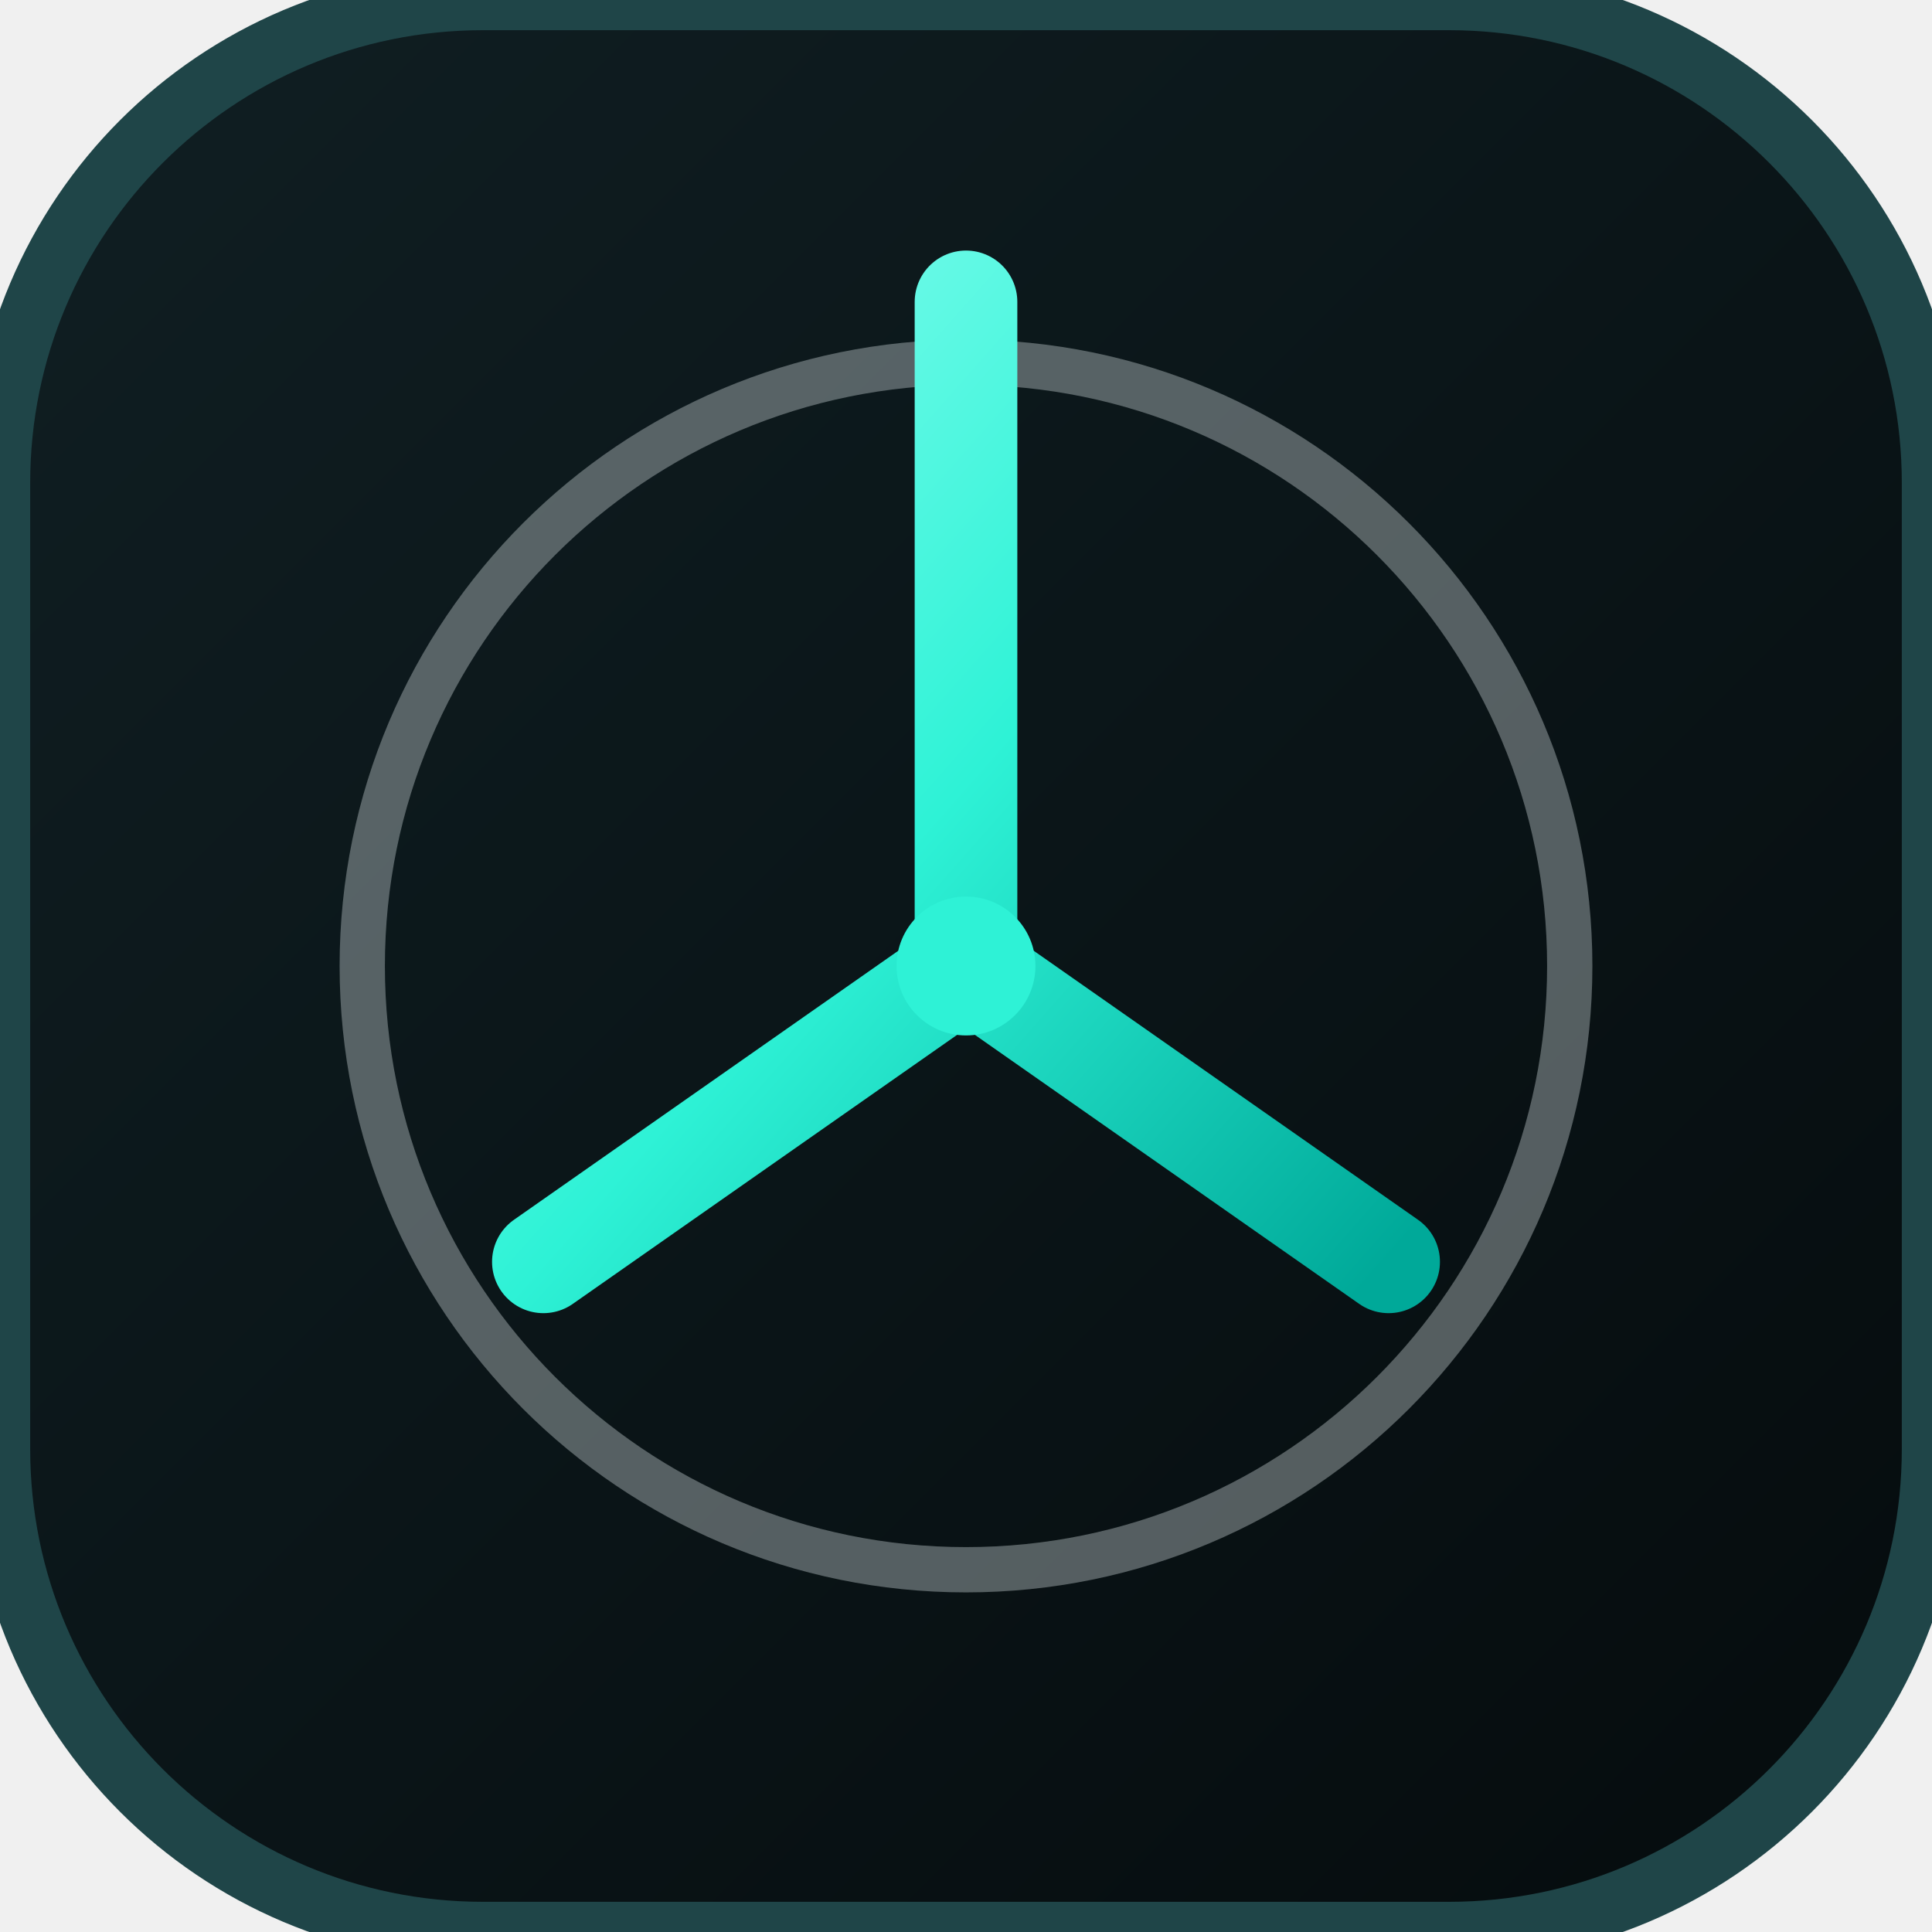
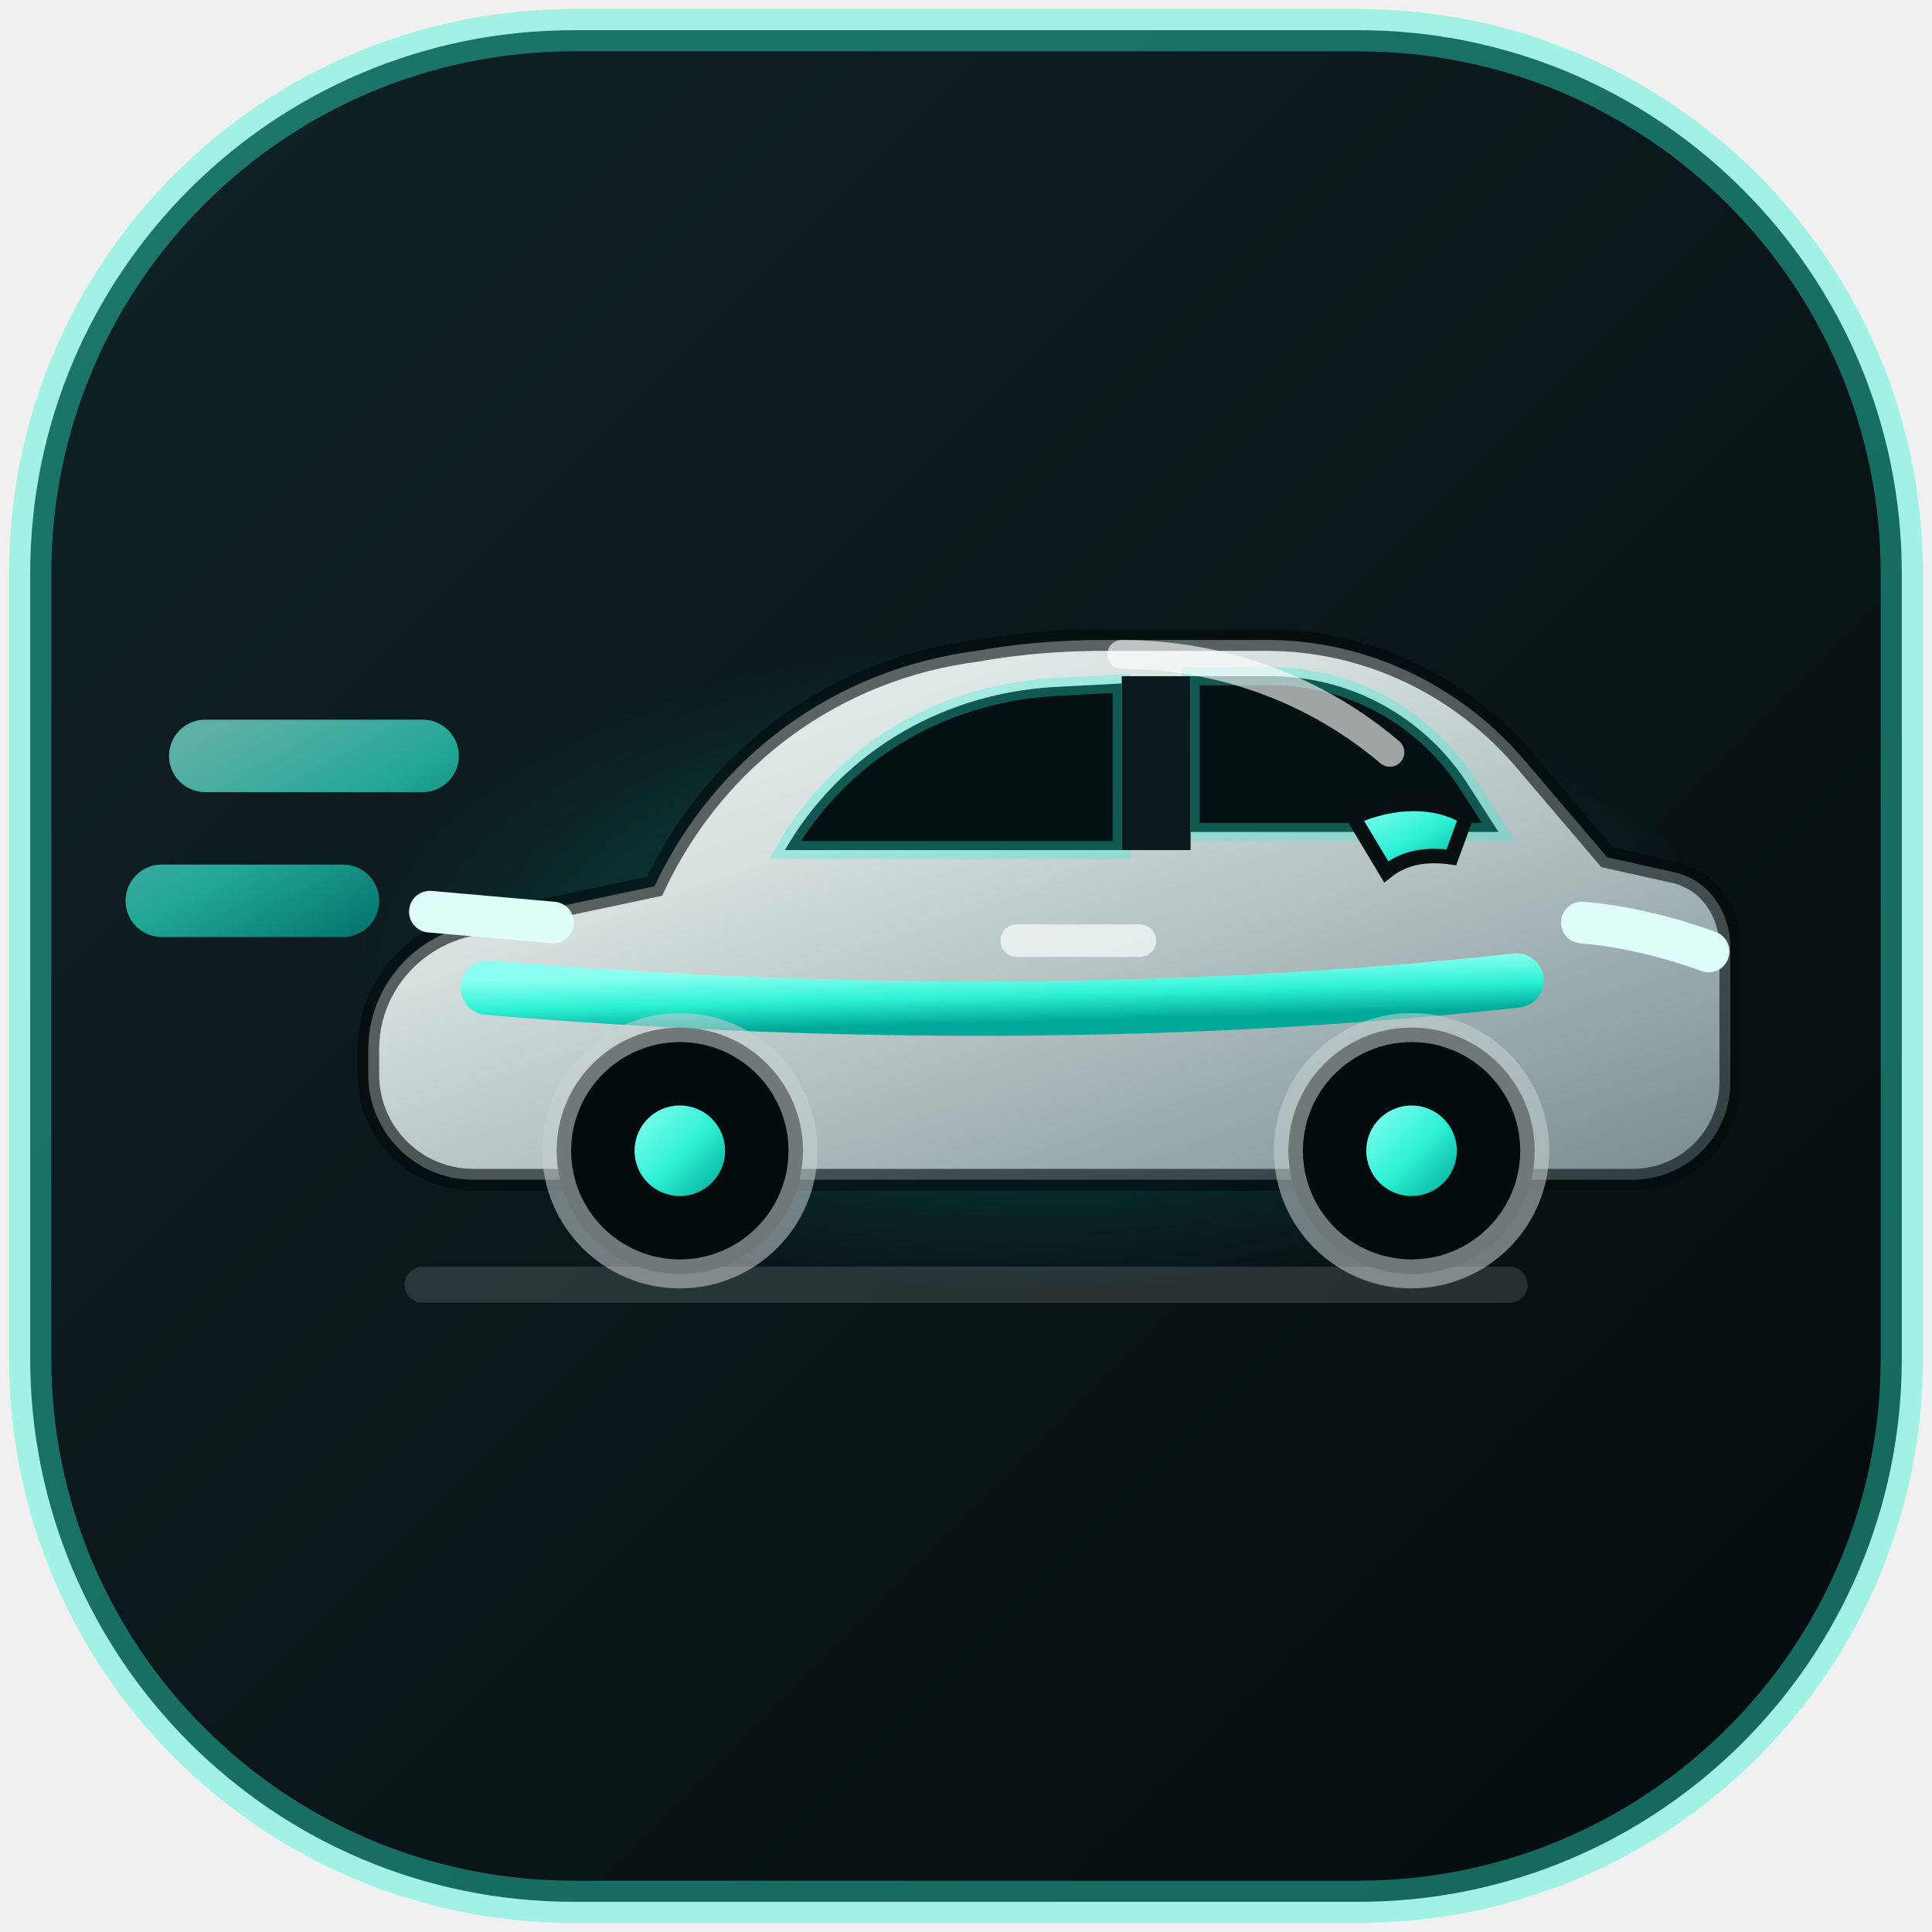
<svg xmlns="http://www.w3.org/2000/svg" viewBox="0 0 64 64">
  <defs>
    <linearGradient id="bg" x1="0" y1="0" x2="1" y2="1">
-       <stop offset="0" stop-color="#101f23" />
+       <stop offset="0" stop-color="#102326" />
      <stop offset="1" stop-color="#050b0d" />
+     </linearGradient>
+     <linearGradient id="car" x1="0" y1="0" x2="0.9" y2="1">
+       <stop offset="0" stop-color="#f8fcfb" />
+       <stop offset="0.38" stop-color="#d3dedd" />
+       <stop offset="1" stop-color="#7e9295" />
    </linearGradient>
    <linearGradient id="teal" x1="0" y1="0" x2="1" y2="1">
      <stop offset="0" stop-color="#8bfff0" />
-       <stop offset="0.5" stop-color="#2ef2d6" />
+       <stop offset="0.52" stop-color="#2ef2d6" />
      <stop offset="1" stop-color="#00a999" />
    </linearGradient>
+     <radialGradient id="glow" cx="50%" cy="50%" r="50%">
+       <stop offset="0" stop-color="#00d2be" stop-opacity="0.34" />
+       <stop offset="1" stop-color="#00d2be" stop-opacity="0" />
+     </radialGradient>
  </defs>
-   <rect width="64" height="64" rx="16" fill="url(#bg)" stroke="#1f4548" stroke-width="2" />
-   <circle cx="32" cy="32" r="20" fill="none" stroke="#c8d3d4" stroke-opacity="0.4" stroke-width="1.5" />
-   <path d="M32 10v22m0 0 14 9.8M32 32l-14 9.8" fill="none" stroke="url(#teal)" stroke-width="3.4" stroke-linecap="round" />
-   <circle cx="32" cy="32" r="2.3" fill="#2ef2d6" />
+   <rect x="1" y="1" width="62" height="62" rx="18" fill="url(#bg)" stroke="#2ef2d6" stroke-opacity="0.4" stroke-width="1.4" />
+   <g transform="translate(3.2 -4) scale(1.2)">
+     <ellipse cx="26" cy="30" rx="19" ry="9" fill="url(#glow)" />
+     <path d="M3 24.2h6M1.8 28.2h5" fill="none" stroke="url(#teal)" stroke-width="2" stroke-linecap="round" opacity="0.65" />
+     <path d="M9 38.8h30" fill="none" stroke="#c9d1d3" stroke-opacity="0.16" stroke-width="1" stroke-linecap="round" />
+     <path d="M7.5 32.3c0-1.6 1.1-3 2.7-3.4l5.2-1.1c1.7-3.6 5-6 8.9-6.5 1.1-.2 2.3-.3 3.5-.3h4.5c2.7 0 5.3 1.2 7.1 3.3l2.3 2.7 1.8.4c1 .2 1.6 1.1 1.6 2.1v3.7c0 1.5-1.2 2.7-2.7 2.7H10.4c-1.6 0-2.9-1.3-2.9-2.9z" fill="url(#car)" stroke="#030a0c" stroke-opacity="0.6" stroke-width="0.6" />
+     <path d="M19 26.8c1.5-2.6 4.2-4.3 7.4-4.5l1.9-.1v4.6z" fill="#041012" stroke="#2ef2d6" stroke-opacity="0.32" stroke-width="0.5" />
+     <path d="M30.2 22h2.2c2.2 0 4.2 1.1 5.4 2.9l.9 1.4h-8.5z" fill="#041012" stroke="#2ef2d6" stroke-opacity="0.32" stroke-width="0.5" />
+     <path d="M28.3 22h1.9v4.8h-1.9z" fill="#0b1a1d" />
+     <path d="M28.3 21.4c2.8 0 5.4 1 7.4 2.7" fill="none" stroke="#fff" stroke-opacity="0.62" stroke-width="0.8" stroke-linecap="round" />
+     <path d="M10.8 30.6c9.5.8 19.3.8 28.4-.2" fill="none" stroke="url(#teal)" stroke-width="1.5" stroke-linecap="round" />
+     <path d="M9.2 28.5l3.4.3M41 28.8c1.2.1 2.4.4 3.5.8" fill="none" stroke="#dffdf8" stroke-width="1.15" stroke-linecap="round" />
+     <path d="M25.4 29.3h3.4" fill="none" stroke="#f1f7f6" stroke-width="0.9" stroke-linecap="round" opacity="0.8" />
+     <path d="M34.7 25.9c1.1-.5 2.3-.5 3.1 0l-.4 1.1c-.7-.1-1.3 0-1.8.4z" fill="url(#teal)" stroke="#071012" stroke-width="0.4" />
+     <circle cx="16.1" cy="35.1" r="3.4" fill="#040b0d" stroke="#c9d1d3" stroke-opacity="0.55" stroke-width="0.8" />
+     <circle cx="36.3" cy="35.1" r="3.4" fill="#040b0d" stroke="#c9d1d3" stroke-opacity="0.55" stroke-width="0.8" />
+     <circle cx="16.1" cy="35.1" r="1.25" fill="url(#teal)" />
+     <circle cx="36.3" cy="35.1" r="1.25" fill="url(#teal)" />
+   </g>
</svg>
